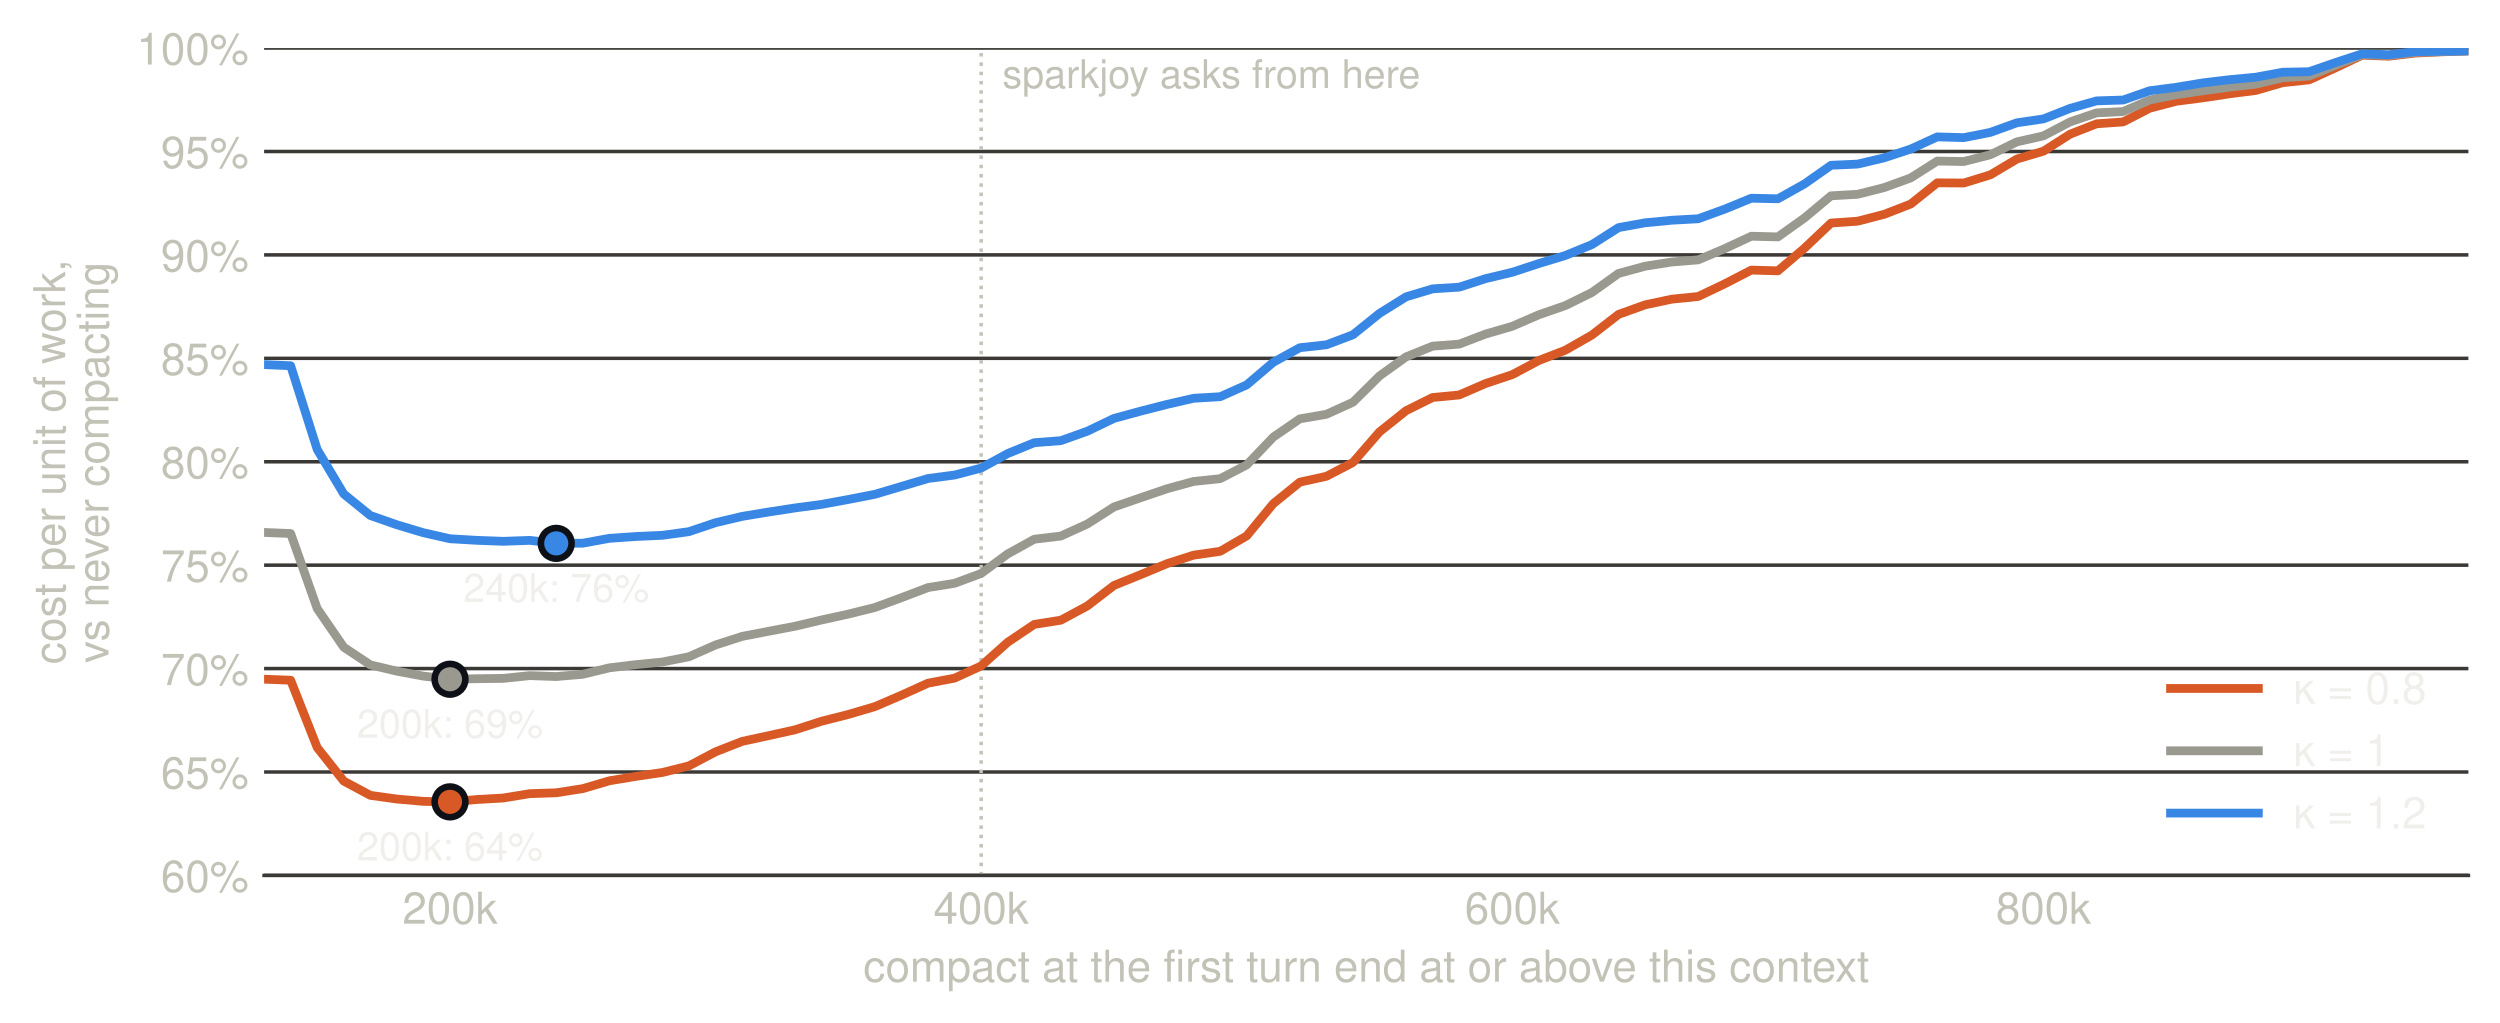
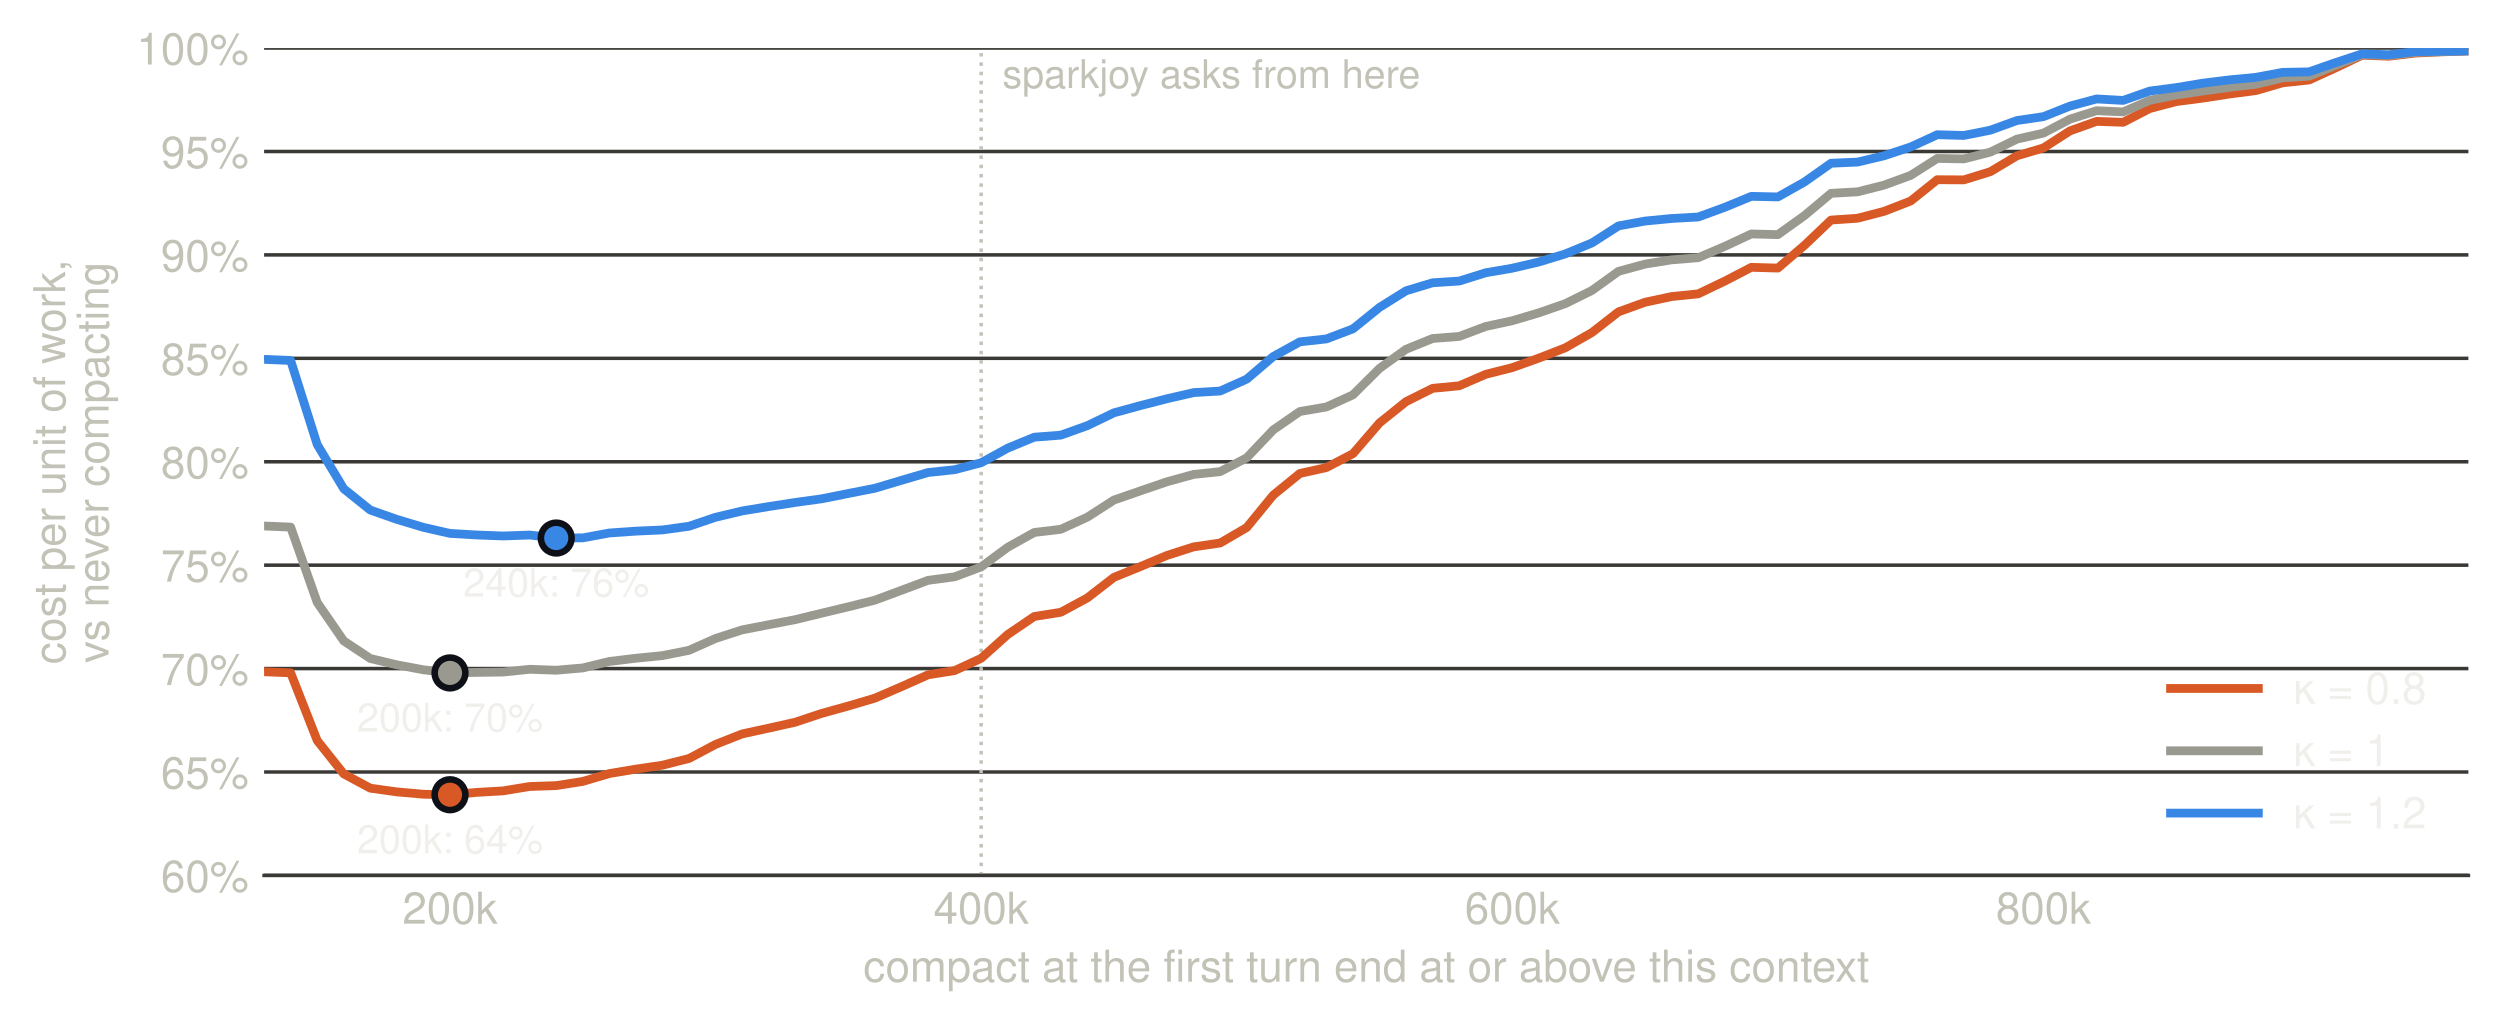
<svg xmlns="http://www.w3.org/2000/svg" xmlns:xlink="http://www.w3.org/1999/xlink" width="569.568pt" height="232.93pt" viewBox="0 0 569.568 232.93" version="1.1">
  <defs>
    <style type="text/css">*{stroke-linejoin: round; stroke-linecap: butt}</style>
  </defs>
  <g id="figure_1">
    <g id="patch_1">
      <path d="M 0 232.93  L 569.568 232.93  L 569.568 0  L 0 0  L 0 232.93  z " style="fill: none" />
    </g>
    <g id="axes_1">
      <g id="patch_2">
        <path d="M 60.168 199.446  L 562.368 199.446  L 562.368 10.95  L 60.168 10.95  L 60.168 199.446  z " style="fill: none" />
      </g>
      <g id="matplotlib.axis_1">
        <g id="xtick_1">
          <g id="line2d_1" />
          <g id="text_1">
            <text style="font-size: 10px; font-family: 'Helvetica', 'Arial', 'DejaVu Sans'; text-anchor: middle; fill: #c3c2b7" x="102.522" y="210.446" transform="rotate(-0 102.5218 210.446)">200k</text>
          </g>
        </g>
        <g id="xtick_2">
          <g id="line2d_2" />
          <g id="text_2">
            <text style="font-size: 10px; font-family: 'Helvetica', 'Arial', 'DejaVu Sans'; text-anchor: middle; fill: #c3c2b7" x="223.534" y="210.446" transform="rotate(-0 223.5338 210.446)">400k</text>
          </g>
        </g>
        <g id="xtick_3">
          <g id="line2d_3" />
          <g id="text_3">
            <text style="font-size: 10px; font-family: 'Helvetica', 'Arial', 'DejaVu Sans'; text-anchor: middle; fill: #c3c2b7" x="344.546" y="210.446" transform="rotate(-0 344.5459 210.446)">600k</text>
          </g>
        </g>
        <g id="xtick_4">
          <g id="line2d_4" />
          <g id="text_4">
            <text style="font-size: 10px; font-family: 'Helvetica', 'Arial', 'DejaVu Sans'; text-anchor: middle; fill: #c3c2b7" x="465.558" y="210.446" transform="rotate(-0 465.5579 210.446)">800k</text>
          </g>
        </g>
        <g id="text_5">
          <text style="font-size: 10px; font-family: 'Helvetica', 'Arial', 'DejaVu Sans'; text-anchor: middle; fill: #c3c2b7" x="311.268" y="223.645" transform="rotate(-0 311.2676 223.6452)">compact at the first turn end at or above this context</text>
        </g>
      </g>
      <g id="matplotlib.axis_2">
        <g id="ytick_1">
          <g id="line2d_5">
            <path d="M 60.168 199.446  L 562.368 199.446  " clip-path="url(#p92335eda85)" style="fill: none; stroke: #3a3936; stroke-width: 0.8; stroke-linecap: square" />
          </g>
          <g id="line2d_6" />
          <g id="text_6">
            <text style="font-size: 10px; font-family: 'Helvetica', 'Arial', 'DejaVu Sans'; text-anchor: end; fill: #c3c2b7" x="56.668" y="203.196" transform="rotate(-0 56.66758 203.196)">60%</text>
          </g>
        </g>
        <g id="ytick_2">
          <g id="line2d_7">
            <path d="M 60.168 175.884  L 562.368 175.884  " clip-path="url(#p92335eda85)" style="fill: none; stroke: #3a3936; stroke-width: 0.8; stroke-linecap: square" />
          </g>
          <g id="line2d_8" />
          <g id="text_7">
            <text style="font-size: 10px; font-family: 'Helvetica', 'Arial', 'DejaVu Sans'; text-anchor: end; fill: #c3c2b7" x="56.668" y="179.634" transform="rotate(-0 56.66758 179.634)">65%</text>
          </g>
        </g>
        <g id="ytick_3">
          <g id="line2d_9">
            <path d="M 60.168 152.322  L 562.368 152.322  " clip-path="url(#p92335eda85)" style="fill: none; stroke: #3a3936; stroke-width: 0.8; stroke-linecap: square" />
          </g>
          <g id="line2d_10" />
          <g id="text_8">
            <text style="font-size: 10px; font-family: 'Helvetica', 'Arial', 'DejaVu Sans'; text-anchor: end; fill: #c3c2b7" x="56.668" y="156.072" transform="rotate(-0 56.66758 156.072)">70%</text>
          </g>
        </g>
        <g id="ytick_4">
          <g id="line2d_11">
            <path d="M 60.168 128.76  L 562.368 128.76  " clip-path="url(#p92335eda85)" style="fill: none; stroke: #3a3936; stroke-width: 0.8; stroke-linecap: square" />
          </g>
          <g id="line2d_12" />
          <g id="text_9">
            <text style="font-size: 10px; font-family: 'Helvetica', 'Arial', 'DejaVu Sans'; text-anchor: end; fill: #c3c2b7" x="56.668" y="132.51" transform="rotate(-0 56.66758 132.51)">75%</text>
          </g>
        </g>
        <g id="ytick_5">
          <g id="line2d_13">
            <path d="M 60.168 105.198  L 562.368 105.198  " clip-path="url(#p92335eda85)" style="fill: none; stroke: #3a3936; stroke-width: 0.8; stroke-linecap: square" />
          </g>
          <g id="line2d_14" />
          <g id="text_10">
            <text style="font-size: 10px; font-family: 'Helvetica', 'Arial', 'DejaVu Sans'; text-anchor: end; fill: #c3c2b7" x="56.668" y="108.948" transform="rotate(-0 56.66758 108.948)">80%</text>
          </g>
        </g>
        <g id="ytick_6">
          <g id="line2d_15">
            <path d="M 60.168 81.636  L 562.368 81.636  " clip-path="url(#p92335eda85)" style="fill: none; stroke: #3a3936; stroke-width: 0.8; stroke-linecap: square" />
          </g>
          <g id="line2d_16" />
          <g id="text_11">
            <text style="font-size: 10px; font-family: 'Helvetica', 'Arial', 'DejaVu Sans'; text-anchor: end; fill: #c3c2b7" x="56.668" y="85.386" transform="rotate(-0 56.66758 85.386)">85%</text>
          </g>
        </g>
        <g id="ytick_7">
          <g id="line2d_17">
            <path d="M 60.168 58.074  L 562.368 58.074  " clip-path="url(#p92335eda85)" style="fill: none; stroke: #3a3936; stroke-width: 0.8; stroke-linecap: square" />
          </g>
          <g id="line2d_18" />
          <g id="text_12">
            <text style="font-size: 10px; font-family: 'Helvetica', 'Arial', 'DejaVu Sans'; text-anchor: end; fill: #c3c2b7" x="56.668" y="61.824" transform="rotate(-0 56.66758 61.824)">90%</text>
          </g>
        </g>
        <g id="ytick_8">
          <g id="line2d_19">
            <path d="M 60.168 34.512  L 562.368 34.512  " clip-path="url(#p92335eda85)" style="fill: none; stroke: #3a3936; stroke-width: 0.8; stroke-linecap: square" />
          </g>
          <g id="line2d_20" />
          <g id="text_13">
            <text style="font-size: 10px; font-family: 'Helvetica', 'Arial', 'DejaVu Sans'; text-anchor: end; fill: #c3c2b7" x="56.668" y="38.262" transform="rotate(-0 56.66758 38.262)">95%</text>
          </g>
        </g>
        <g id="ytick_9">
          <g id="line2d_21">
            <path d="M 60.168 10.95  L 562.368 10.95  " clip-path="url(#p92335eda85)" style="fill: none; stroke: #3a3936; stroke-width: 0.8; stroke-linecap: square" />
          </g>
          <g id="line2d_22" />
          <g id="text_14">
            <text style="font-size: 10px; font-family: 'Helvetica', 'Arial', 'DejaVu Sans'; text-anchor: end; fill: #c3c2b7" x="56.668" y="14.7" transform="rotate(-0 56.66758 14.7)">100%</text>
          </g>
        </g>
        <g id="text_15">
          <text style="font-size: 10px; font-family: 'Helvetica', 'Arial', 'DejaVu Sans'; fill: #c3c2b7" transform="translate(14.84893 151.3253) rotate(-90)">cost per unit of work,</text>
          <text style="font-size: 10px; font-family: 'Helvetica', 'Arial', 'DejaVu Sans'; fill: #c3c2b7" transform="translate(24.73115 151.0496) rotate(-90)">vs never compacting</text>
        </g>
      </g>
      <g id="line2d_23">
        <path d="M 223.534 199.446  L 223.534 10.95  " clip-path="url(#p92335eda85)" style="fill: none; stroke-dasharray: 0.8,1.32; stroke-dashoffset: 0; stroke: #c3c2b7; stroke-width: 0.8" />
      </g>
      <g id="line2d_24">
-         <path d="M 60.168 154.737  L 66.218 154.976  L 72.269 170.315  L 78.319 177.955  L 84.37 181.202  L 90.421 182.042  L 96.471 182.576  L 102.522 182.684  L 108.572 182.159  L 114.623 181.811  L 120.674 180.82  L 126.724 180.617  L 132.775 179.671  L 138.825 177.887  L 144.876 176.879  L 150.927 175.993  L 156.977 174.472  L 163.028 171.281  L 169.078 168.909  L 175.129 167.599  L 181.18 166.255  L 187.23 164.299  L 193.281 162.765  L 199.331 160.979  L 205.382 158.379  L 211.433 155.641  L 217.483 154.498  L 223.534 151.717  L 229.584 146.32  L 235.635 142.25  L 241.686 141.294  L 247.736 138.037  L 253.787 133.381  L 259.837 130.932  L 265.888 128.409  L 271.939 126.478  L 277.989 125.602  L 284.04 122.088  L 290.09 114.745  L 296.141 109.845  L 302.192 108.51  L 308.242 105.366  L 314.293 98.392  L 320.343 93.563  L 326.394 90.559  L 332.445 89.983  L 338.495 87.358  L 344.546 85.344  L 350.596 82.125  L 356.647 79.772  L 362.698 76.318  L 368.748 71.629  L 374.799 69.451  L 380.85 68.163  L 386.9 67.549  L 392.951 64.656  L 399.001 61.535  L 405.052 61.704  L 411.103 56.545  L 417.153 50.813  L 423.204 50.396  L 429.254 48.832  L 435.305 46.486  L 441.356 41.659  L 447.406 41.694  L 453.457 39.833  L 459.507 36.232  L 465.558 34.44  L 471.609 30.574  L 477.659 28.205  L 483.71 27.777  L 489.76 24.654  L 495.811 23.072  L 501.862 22.293  L 507.912 21.383  L 513.963 20.601  L 520.013 18.841  L 526.064 18.196  L 532.115 15.443  L 538.165 12.566  L 544.216 12.804  L 550.266 12.088  L 556.317 11.807  L 562.368 11.596  " clip-path="url(#p92335eda85)" style="fill: none; stroke: #d95926; stroke-width: 2; stroke-linecap: square" />
+         <path d="M 60.168 153.046  L 66.218 153.288  L 72.269 168.711  L 78.319 176.326  L 84.37 179.569  L 90.421 180.413  L 96.471 180.95  L 102.522 181.06  L 108.572 180.531  L 114.623 180.182  L 120.674 179.185  L 126.724 178.981  L 132.775 178.03  L 138.825 176.236  L 144.876 175.223  L 150.927 174.332  L 156.977 172.802  L 163.028 169.593  L 169.078 167.208  L 175.129 165.89  L 181.18 164.539  L 187.23 162.522  L 193.281 160.846  L 199.331 159.049  L 205.382 156.435  L 211.433 153.744  L 217.483 152.78  L 223.534 149.983  L 229.584 144.557  L 235.635 140.45  L 241.686 139.489  L 247.736 136.213  L 253.787 131.532  L 259.837 129.07  L 265.888 126.532  L 271.939 124.59  L 277.989 123.709  L 284.04 120.176  L 290.09 112.792  L 296.141 107.865  L 302.192 106.523  L 308.242 103.362  L 314.293 96.349  L 320.343 91.493  L 326.394 88.472  L 332.445 87.893  L 338.495 85.278  L 344.546 83.751  L 350.596 81.584  L 356.647 79.221  L 362.698 75.751  L 368.748 71.041  L 374.799 68.855  L 380.85 67.562  L 386.9 66.945  L 392.951 64.041  L 399.001 60.905  L 405.052 61.075  L 411.103 55.895  L 417.153 50.138  L 423.204 49.719  L 429.254 48.148  L 435.305 45.791  L 441.356 40.944  L 447.406 40.98  L 453.457 39.112  L 459.507 35.496  L 465.558 33.696  L 471.609 29.815  L 477.659 27.648  L 483.71 27.864  L 489.76 24.729  L 495.811 23.142  L 501.862 22.359  L 507.912 21.423  L 513.963 20.637  L 520.013 18.871  L 526.064 18.224  L 532.115 15.461  L 538.165 12.573  L 544.216 12.812  L 550.266 12.092  L 556.317 11.811  L 562.368 11.599  " clip-path="url(#p92335eda85)" style="fill: none; stroke: #d95926; stroke-width: 2; stroke-linecap: square" />
      </g>
      <g id="line2d_25">
-         <path d="M 60.168 121.305  L 66.218 121.554  L 72.269 138.646  L 78.319 147.451  L 84.37 151.478  L 90.421 152.911  L 96.471 154.04  L 102.522 154.745  L 108.572 154.629  L 114.623 154.553  L 120.674 153.923  L 126.724 154.137  L 132.775 153.619  L 138.825 152.15  L 144.876 151.42  L 150.927 150.819  L 156.977 149.617  L 163.028 146.936  L 169.078 144.986  L 175.129 143.818  L 181.18 142.665  L 187.23 141.229  L 193.281 139.903  L 199.331 138.397  L 205.382 136.162  L 211.433 133.861  L 217.483 132.889  L 223.534 130.646  L 229.584 126.192  L 235.635 122.848  L 241.686 122.13  L 247.736 119.367  L 253.787 115.494  L 259.837 113.408  L 265.888 111.348  L 271.939 109.684  L 277.989 109.056  L 284.04 105.912  L 290.09 99.579  L 296.141 95.419  L 302.192 94.385  L 308.242 91.637  L 314.293 85.645  L 320.343 81.3  L 326.394 78.86  L 332.445 78.398  L 338.495 76.088  L 344.546 74.334  L 350.596 71.706  L 356.647 69.609  L 362.698 66.627  L 368.748 62.295  L 374.799 60.65  L 380.85 59.692  L 386.9 59.205  L 392.951 56.635  L 399.001 53.82  L 405.052 53.971  L 411.103 49.657  L 417.153 44.607  L 423.204 44.267  L 429.254 42.739  L 435.305 40.535  L 441.356 36.696  L 447.406 36.797  L 453.457 35.256  L 459.507 32.317  L 465.558 30.951  L 471.609 27.774  L 477.659 25.716  L 483.71 25.409  L 489.76 22.776  L 495.811 21.568  L 501.862 20.67  L 507.912 19.848  L 513.963 19.156  L 520.013 17.709  L 526.064 17.321  L 532.115 14.877  L 538.165 12.44  L 544.216 12.643  L 550.266 11.934  L 556.317 11.747  L 562.368 11.596  " clip-path="url(#p92335eda85)" style="fill: none; stroke: #9a998f; stroke-width: 2; stroke-linecap: square" />
+         <path d="M 60.168 119.839  L 66.218 120.089  L 72.269 137.254  L 78.319 146.023  L 84.37 150.024  L 90.421 151.464  L 96.471 152.598  L 102.522 153.307  L 108.572 153.19  L 114.623 153.114  L 120.674 152.48  L 126.724 152.696  L 132.775 152.175  L 138.825 150.699  L 144.876 149.966  L 150.927 149.362  L 156.977 148.155  L 163.028 145.461  L 169.078 143.502  L 175.129 142.329  L 181.18 141.17  L 187.23 139.693  L 193.281 138.242  L 199.331 136.73  L 205.382 134.484  L 211.433 132.218  L 217.483 131.409  L 223.534 129.156  L 229.584 124.681  L 235.635 121.308  L 241.686 120.586  L 247.736 117.81  L 253.787 113.92  L 259.837 111.824  L 265.888 109.754  L 271.939 108.083  L 277.989 107.451  L 284.04 104.293  L 290.09 97.931  L 296.141 93.752  L 302.192 92.712  L 308.242 89.952  L 314.293 83.933  L 320.343 79.567  L 326.394 77.115  L 332.445 76.651  L 338.495 74.374  L 344.546 73.067  L 350.596 71.269  L 356.647 69.163  L 362.698 66.167  L 368.748 61.815  L 374.799 60.162  L 380.85 59.2  L 386.9 58.711  L 392.951 56.129  L 399.001 53.301  L 405.052 53.453  L 411.103 49.119  L 417.153 44.045  L 423.204 43.704  L 429.254 42.169  L 435.305 39.954  L 441.356 36.098  L 447.406 36.198  L 453.457 34.651  L 459.507 31.698  L 465.558 30.325  L 471.609 27.134  L 477.659 25.222  L 483.71 25.499  L 489.76 22.854  L 495.811 21.64  L 501.862 20.738  L 507.912 19.889  L 513.963 19.194  L 520.013 17.74  L 526.064 17.35  L 532.115 14.896  L 538.165 12.447  L 544.216 12.651  L 550.266 11.939  L 556.317 11.751  L 562.368 11.599  " clip-path="url(#p92335eda85)" style="fill: none; stroke: #9a998f; stroke-width: 2; stroke-linecap: square" />
      </g>
      <g id="line2d_26">
-         <path d="M 60.168 83.067  L 66.218 83.323  L 72.269 102.414  L 78.319 112.542  L 84.37 117.446  L 90.421 119.559  L 96.471 121.372  L 102.522 122.742  L 108.572 123.098  L 114.623 123.327  L 120.674 123.111  L 126.724 123.791  L 132.775 123.752  L 138.825 122.647  L 144.876 122.23  L 150.927 121.955  L 156.977 121.12  L 163.028 119.079  L 169.078 117.648  L 175.129 116.647  L 181.18 115.714  L 187.23 114.902  L 193.281 113.793  L 199.331 112.612  L 205.382 110.813  L 211.433 109.013  L 217.483 108.223  L 223.534 106.637  L 229.584 103.327  L 235.635 100.86  L 241.686 100.393  L 247.736 98.233  L 253.787 95.323  L 259.837 93.678  L 265.888 92.128  L 271.939 90.736  L 277.989 90.382  L 284.04 87.678  L 290.09 82.534  L 296.141 79.214  L 302.192 78.554  L 308.242 76.265  L 314.293 71.395  L 320.343 67.624  L 326.394 65.807  L 332.445 65.42  L 338.495 63.471  L 344.546 62.025  L 350.596 60.035  L 356.647 58.195  L 362.698 55.711  L 368.748 51.853  L 374.799 50.758  L 380.85 50.176  L 386.9 49.841  L 392.951 47.638  L 399.001 45.158  L 405.052 45.291  L 411.103 41.904  L 417.153 37.653  L 423.204 37.385  L 429.254 35.957  L 435.305 33.956  L 441.356 31.187  L 447.406 31.356  L 453.457 30.158  L 459.507 27.973  L 465.558 27.086  L 471.609 24.693  L 477.659 22.98  L 483.71 22.788  L 489.76 20.672  L 495.811 19.882  L 501.862 18.882  L 507.912 18.158  L 513.963 17.581  L 520.013 16.457  L 526.064 16.341  L 532.115 14.242  L 538.165 12.263  L 544.216 12.464  L 550.266 11.77  L 556.317 11.681  L 562.368 11.596  " clip-path="url(#p92335eda85)" style="fill: none; stroke: #3987e5; stroke-width: 2; stroke-linecap: square" />
+         <path d="M 60.168 81.872  L 66.218 82.129  L 72.269 101.281  L 78.319 111.357  L 84.37 116.21  L 90.421 118.33  L 96.471 120.149  L 102.522 121.524  L 108.572 121.882  L 114.623 122.111  L 120.674 121.895  L 126.724 122.577  L 132.775 122.538  L 138.825 121.429  L 144.876 121.01  L 150.927 120.734  L 156.977 119.896  L 163.028 117.847  L 169.078 116.411  L 175.129 115.407  L 181.18 114.47  L 187.23 113.637  L 193.281 112.422  L 199.331 111.237  L 205.382 109.432  L 211.433 107.65  L 217.483 107.011  L 223.534 105.419  L 229.584 102.096  L 235.635 99.604  L 241.686 99.135  L 247.736 96.968  L 253.787 94.047  L 259.837 92.396  L 265.888 90.84  L 271.939 89.443  L 277.989 89.087  L 284.04 86.373  L 290.09 81.211  L 296.141 77.879  L 302.192 77.216  L 308.242 74.919  L 314.293 70.031  L 320.343 66.246  L 326.394 64.422  L 332.445 64.034  L 338.495 62.137  L 344.546 61.101  L 350.596 59.683  L 356.647 57.834  L 362.698 55.339  L 368.748 51.461  L 374.799 50.361  L 380.85 49.775  L 386.9 49.438  L 392.951 47.224  L 399.001 44.733  L 405.052 44.866  L 411.103 41.461  L 417.153 37.189  L 423.204 36.921  L 429.254 35.486  L 435.305 33.475  L 441.356 30.692  L 447.406 30.861  L 453.457 29.657  L 459.507 27.461  L 465.558 26.568  L 471.609 24.163  L 477.659 22.543  L 483.71 22.876  L 489.76 20.747  L 495.811 19.952  L 501.862 18.948  L 507.912 18.198  L 513.963 17.617  L 520.013 16.487  L 526.064 16.37  L 532.115 14.26  L 538.165 12.27  L 544.216 12.472  L 550.266 11.774  L 556.317 11.685  L 562.368 11.599  " clip-path="url(#p92335eda85)" style="fill: none; stroke: #3987e5; stroke-width: 2; stroke-linecap: square" />
      </g>
      <g id="patch_3">
        <path d="M 60.168 199.446  L 562.368 199.446  " style="fill: none; stroke: #3a3936; stroke-width: 0.8; stroke-linejoin: miter; stroke-linecap: square" />
      </g>
      <g id="text_16">
        <text style="font-size: 9px; font-family: 'Helvetica', 'Arial', 'DejaVu Sans'; text-anchor: start; fill: #c3c2b7" x="228.374" y="20.056" transform="rotate(-0 228.3743 20.0562)">sparkjoy asks from here</text>
      </g>
      <g id="line2d_27">
        <defs>
          <path id="mec0bd2ce93" d="M 0 3.5  C 0.928 3.5 1.819 3.131 2.475 2.475  C 3.131 1.819 3.5 0.928 3.5 0  C 3.5 -0.928 3.131 -1.819 2.475 -2.475  C 1.819 -3.131 0.928 -3.5 0 -3.5  C -0.928 -3.5 -1.819 -3.131 -2.475 -2.475  C -3.131 -1.819 -3.5 -0.928 -3.5 0  C -3.5 0.928 -3.131 1.819 -2.475 2.475  C -1.819 3.131 -0.928 3.5 0 3.5  z " style="stroke: #0d1117; stroke-width: 1.5" />
        </defs>
        <g clip-path="url(#p92335eda85)">
-           <use xlink:href="#mec0bd2ce93" x="102.522" y="182.684" style="fill: #d95926; stroke: #0d1117; stroke-width: 1.5" />
+           <use xlink:href="#mec0bd2ce93" x="102.522" y="181.06" style="fill: #d95926; stroke: #0d1117; stroke-width: 1.5" />
        </g>
      </g>
      <g id="text_17">
-         <text style="font-size: 9px; font-family: 'Helvetica', 'Arial', 'DejaVu Sans'; text-anchor: middle; fill: #f0efec" x="102.522" y="196.032" transform="rotate(-0 102.5218 196.0318)">200k: 64%</text>
+         <text style="font-size: 9px; font-family: 'Helvetica', 'Arial', 'DejaVu Sans'; text-anchor: middle; fill: #f0efec" x="102.522" y="194.407" transform="rotate(-0 102.5218 194.4072)">200k: 64%</text>
      </g>
      <g id="line2d_28">
        <defs>
          <path id="md3c864d577" d="M 0 3.5  C 0.928 3.5 1.819 3.131 2.475 2.475  C 3.131 1.819 3.5 0.928 3.5 0  C 3.5 -0.928 3.131 -1.819 2.475 -2.475  C 1.819 -3.131 0.928 -3.5 0 -3.5  C -0.928 -3.5 -1.819 -3.131 -2.475 -2.475  C -3.131 -1.819 -3.5 -0.928 -3.5 0  C -3.5 0.928 -3.131 1.819 -2.475 2.475  C -1.819 3.131 -0.928 3.5 0 3.5  z " style="stroke: #0d1117; stroke-width: 1.5" />
        </defs>
        <g clip-path="url(#p92335eda85)">
-           <use xlink:href="#md3c864d577" x="102.522" y="154.745" style="fill: #9a998f; stroke: #0d1117; stroke-width: 1.5" />
+           <use xlink:href="#md3c864d577" x="102.522" y="153.307" style="fill: #9a998f; stroke: #0d1117; stroke-width: 1.5" />
        </g>
      </g>
      <g id="text_18">
-         <text style="font-size: 9px; font-family: 'Helvetica', 'Arial', 'DejaVu Sans'; text-anchor: middle; fill: #f0efec" x="102.522" y="168.093" transform="rotate(-0 102.5218 168.0927)">200k: 69%</text>
+         <text style="font-size: 9px; font-family: 'Helvetica', 'Arial', 'DejaVu Sans'; text-anchor: middle; fill: #f0efec" x="102.522" y="166.654" transform="rotate(-0 102.5218 166.6541)">200k: 70%</text>
      </g>
      <g id="line2d_29">
        <defs>
          <path id="m3e93c00f11" d="M 0 3.5  C 0.928 3.5 1.819 3.131 2.475 2.475  C 3.131 1.819 3.5 0.928 3.5 0  C 3.5 -0.928 3.131 -1.819 2.475 -2.475  C 1.819 -3.131 0.928 -3.5 0 -3.5  C -0.928 -3.5 -1.819 -3.131 -2.475 -2.475  C -3.131 -1.819 -3.5 -0.928 -3.5 0  C -3.5 0.928 -3.131 1.819 -2.475 2.475  C -1.819 3.131 -0.928 3.5 0 3.5  z " style="stroke: #0d1117; stroke-width: 1.5" />
        </defs>
        <g clip-path="url(#p92335eda85)">
-           <use xlink:href="#m3e93c00f11" x="126.724" y="123.791" style="fill: #3987e5; stroke: #0d1117; stroke-width: 1.5" />
+           <use xlink:href="#m3e93c00f11" x="126.724" y="122.577" style="fill: #3987e5; stroke: #0d1117; stroke-width: 1.5" />
        </g>
      </g>
      <g id="text_19">
-         <text style="font-size: 9px; font-family: 'Helvetica', 'Arial', 'DejaVu Sans'; text-anchor: middle; fill: #f0efec" x="126.724" y="137.139" transform="rotate(-0 126.7242 137.1386)">240k: 76%</text>
+         <text style="font-size: 9px; font-family: 'Helvetica', 'Arial', 'DejaVu Sans'; text-anchor: middle; fill: #f0efec" x="126.724" y="135.925" transform="rotate(-0 126.7242 135.9247)">240k: 76%</text>
      </g>
      <g id="legend_1">
        <g id="line2d_30">
          <path d="M 494.51 156.848  L 504.51 156.848  L 514.51 156.848  " style="fill: none; stroke: #d95926; stroke-width: 2; stroke-linecap: square" />
        </g>
        <g id="text_20">
          <text style="font-size: 10px; font-family: 'Helvetica', 'Arial', 'DejaVu Sans'; text-anchor: start; fill: #f0efec" x="522.51" y="160.348" transform="rotate(-0 522.5098 160.3483)">κ = 0.8</text>
        </g>
        <g id="line2d_31">
          <path d="M 494.51 171.048  L 504.51 171.048  L 514.51 171.048  " style="fill: none; stroke: #9a998f; stroke-width: 2; stroke-linecap: square" />
        </g>
        <g id="text_21">
          <text style="font-size: 10px; font-family: 'Helvetica', 'Arial', 'DejaVu Sans'; text-anchor: start; fill: #f0efec" x="522.51" y="174.548" transform="rotate(-0 522.5098 174.5476)">κ = 1</text>
        </g>
        <g id="line2d_32">
          <path d="M 494.51 185.247  L 504.51 185.247  L 514.51 185.247  " style="fill: none; stroke: #3987e5; stroke-width: 2; stroke-linecap: square" />
        </g>
        <g id="text_22">
          <text style="font-size: 10px; font-family: 'Helvetica', 'Arial', 'DejaVu Sans'; text-anchor: start; fill: #f0efec" x="522.51" y="188.747" transform="rotate(-0 522.5098 188.7468)">κ = 1.2</text>
        </g>
      </g>
    </g>
  </g>
  <defs>
    <clipPath id="p92335eda85">
      <rect x="60.168" y="10.95" width="502.2" height="188.496" />
    </clipPath>
  </defs>
</svg>
